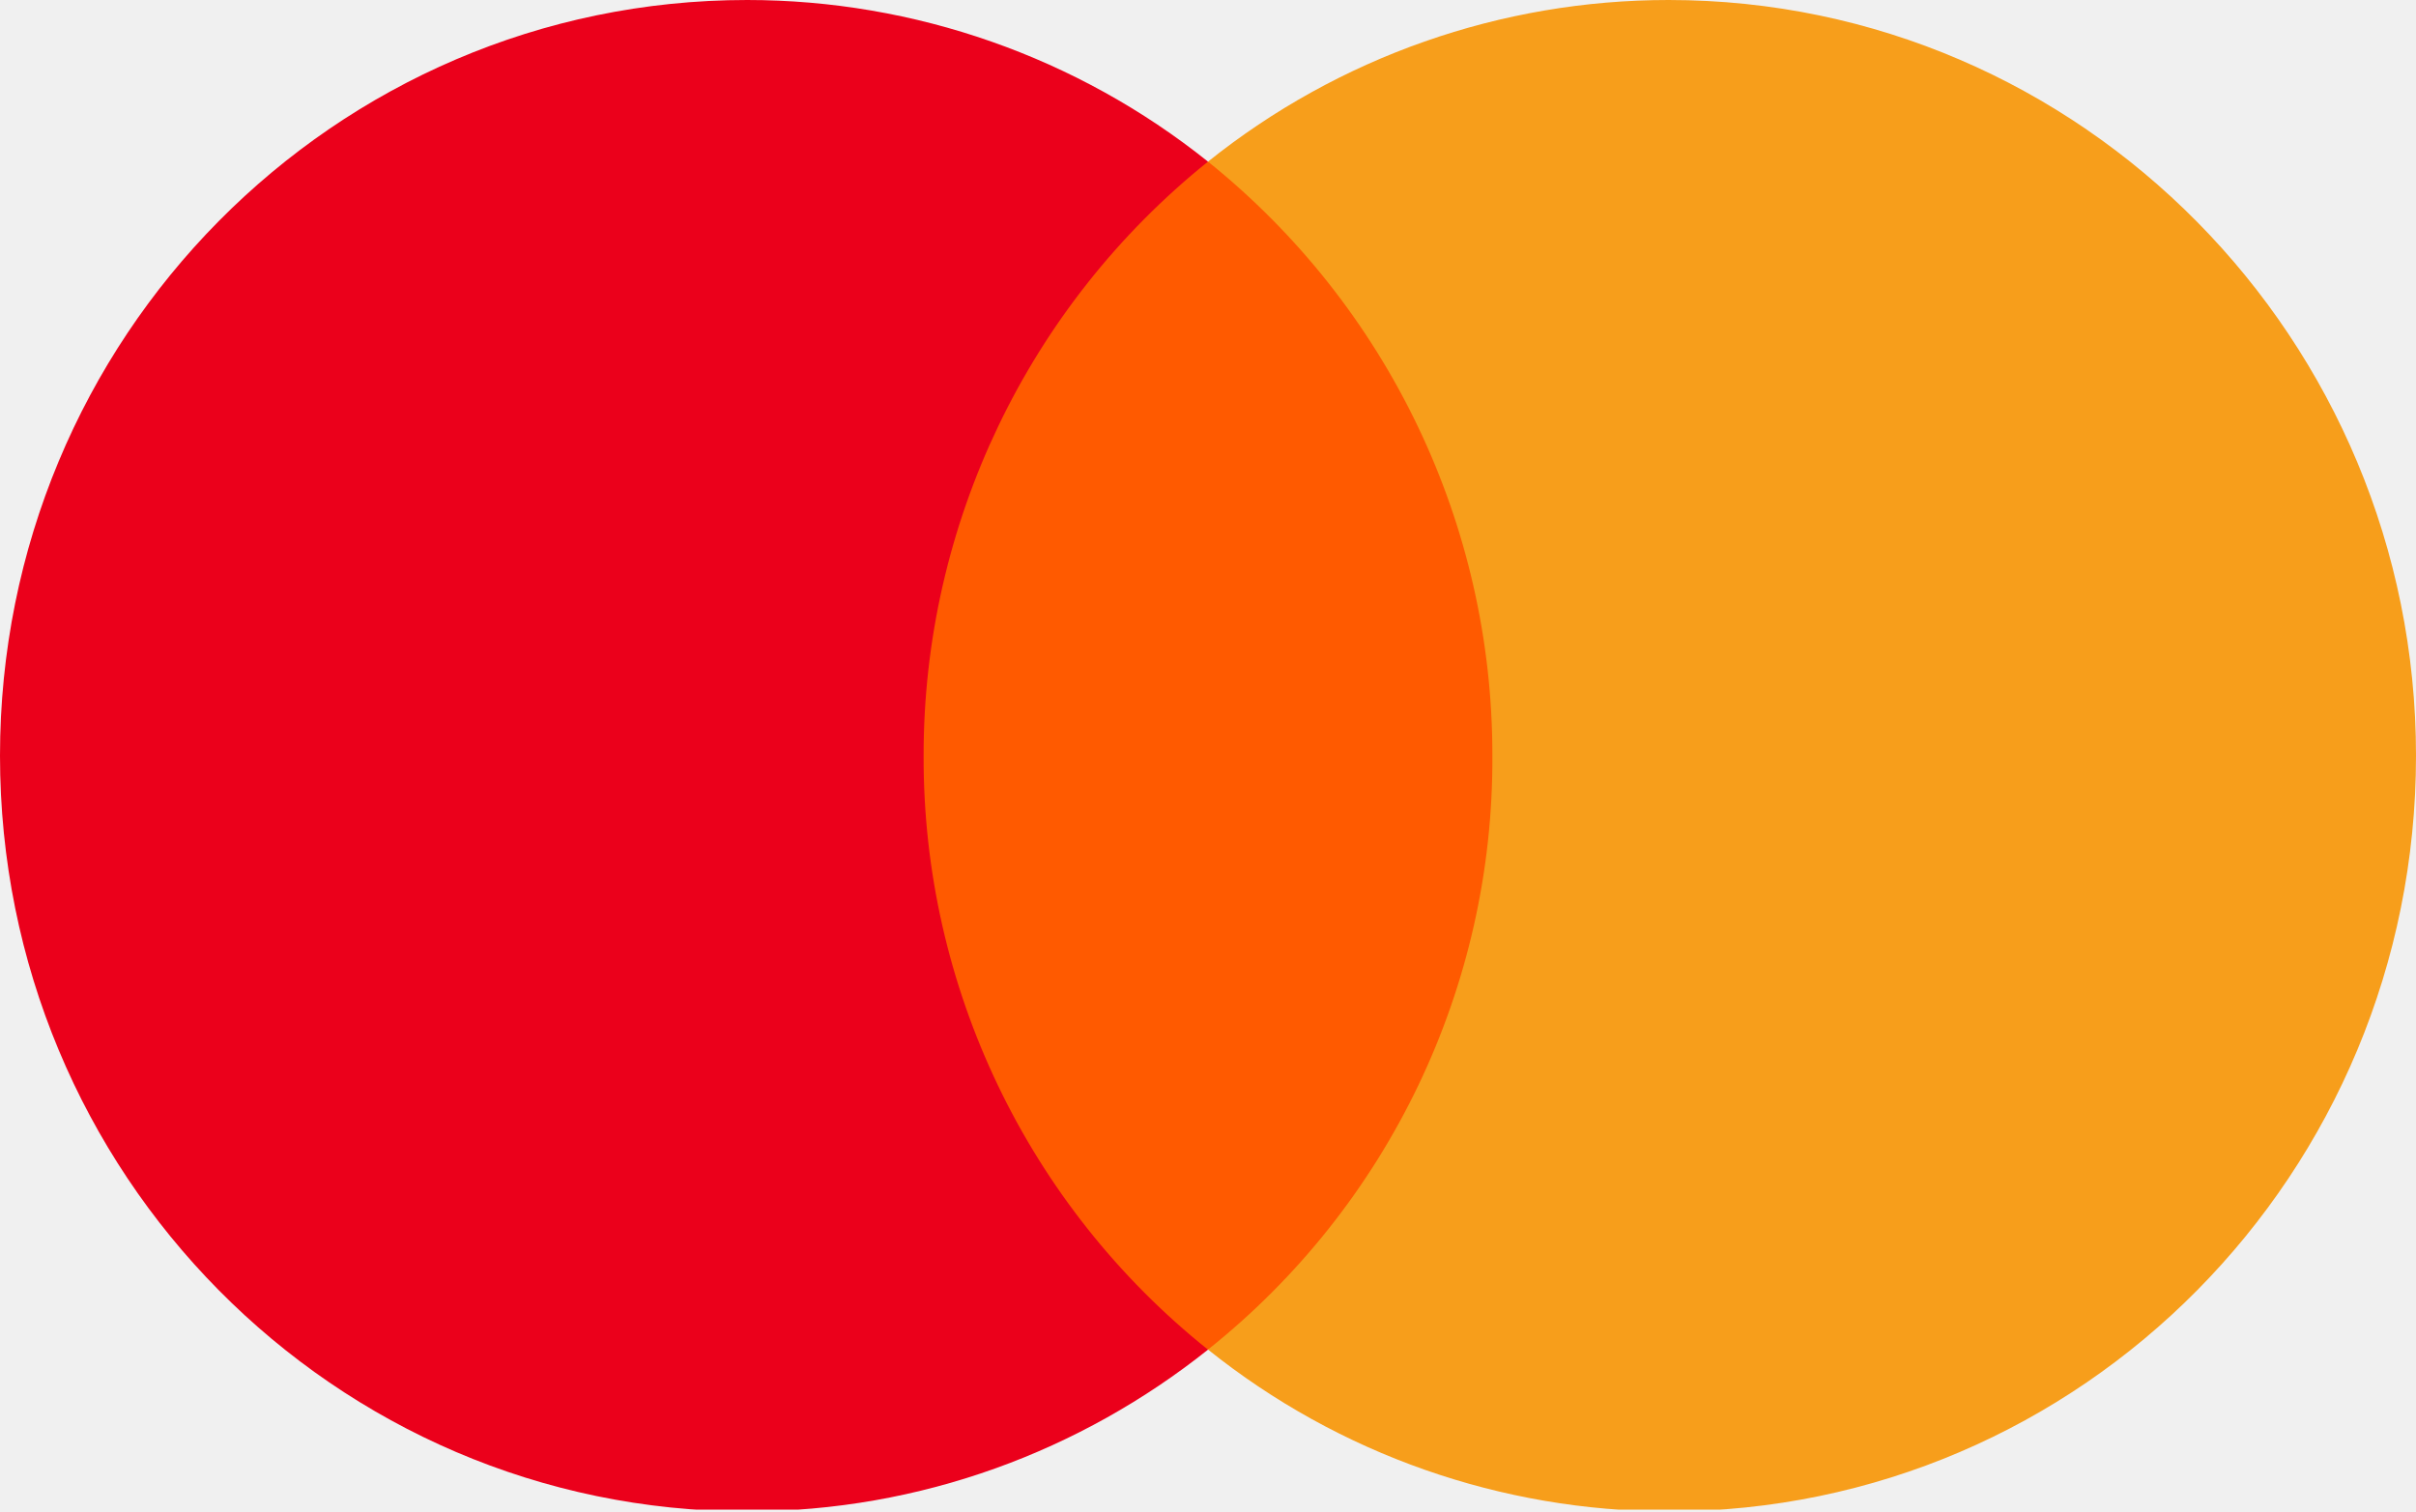
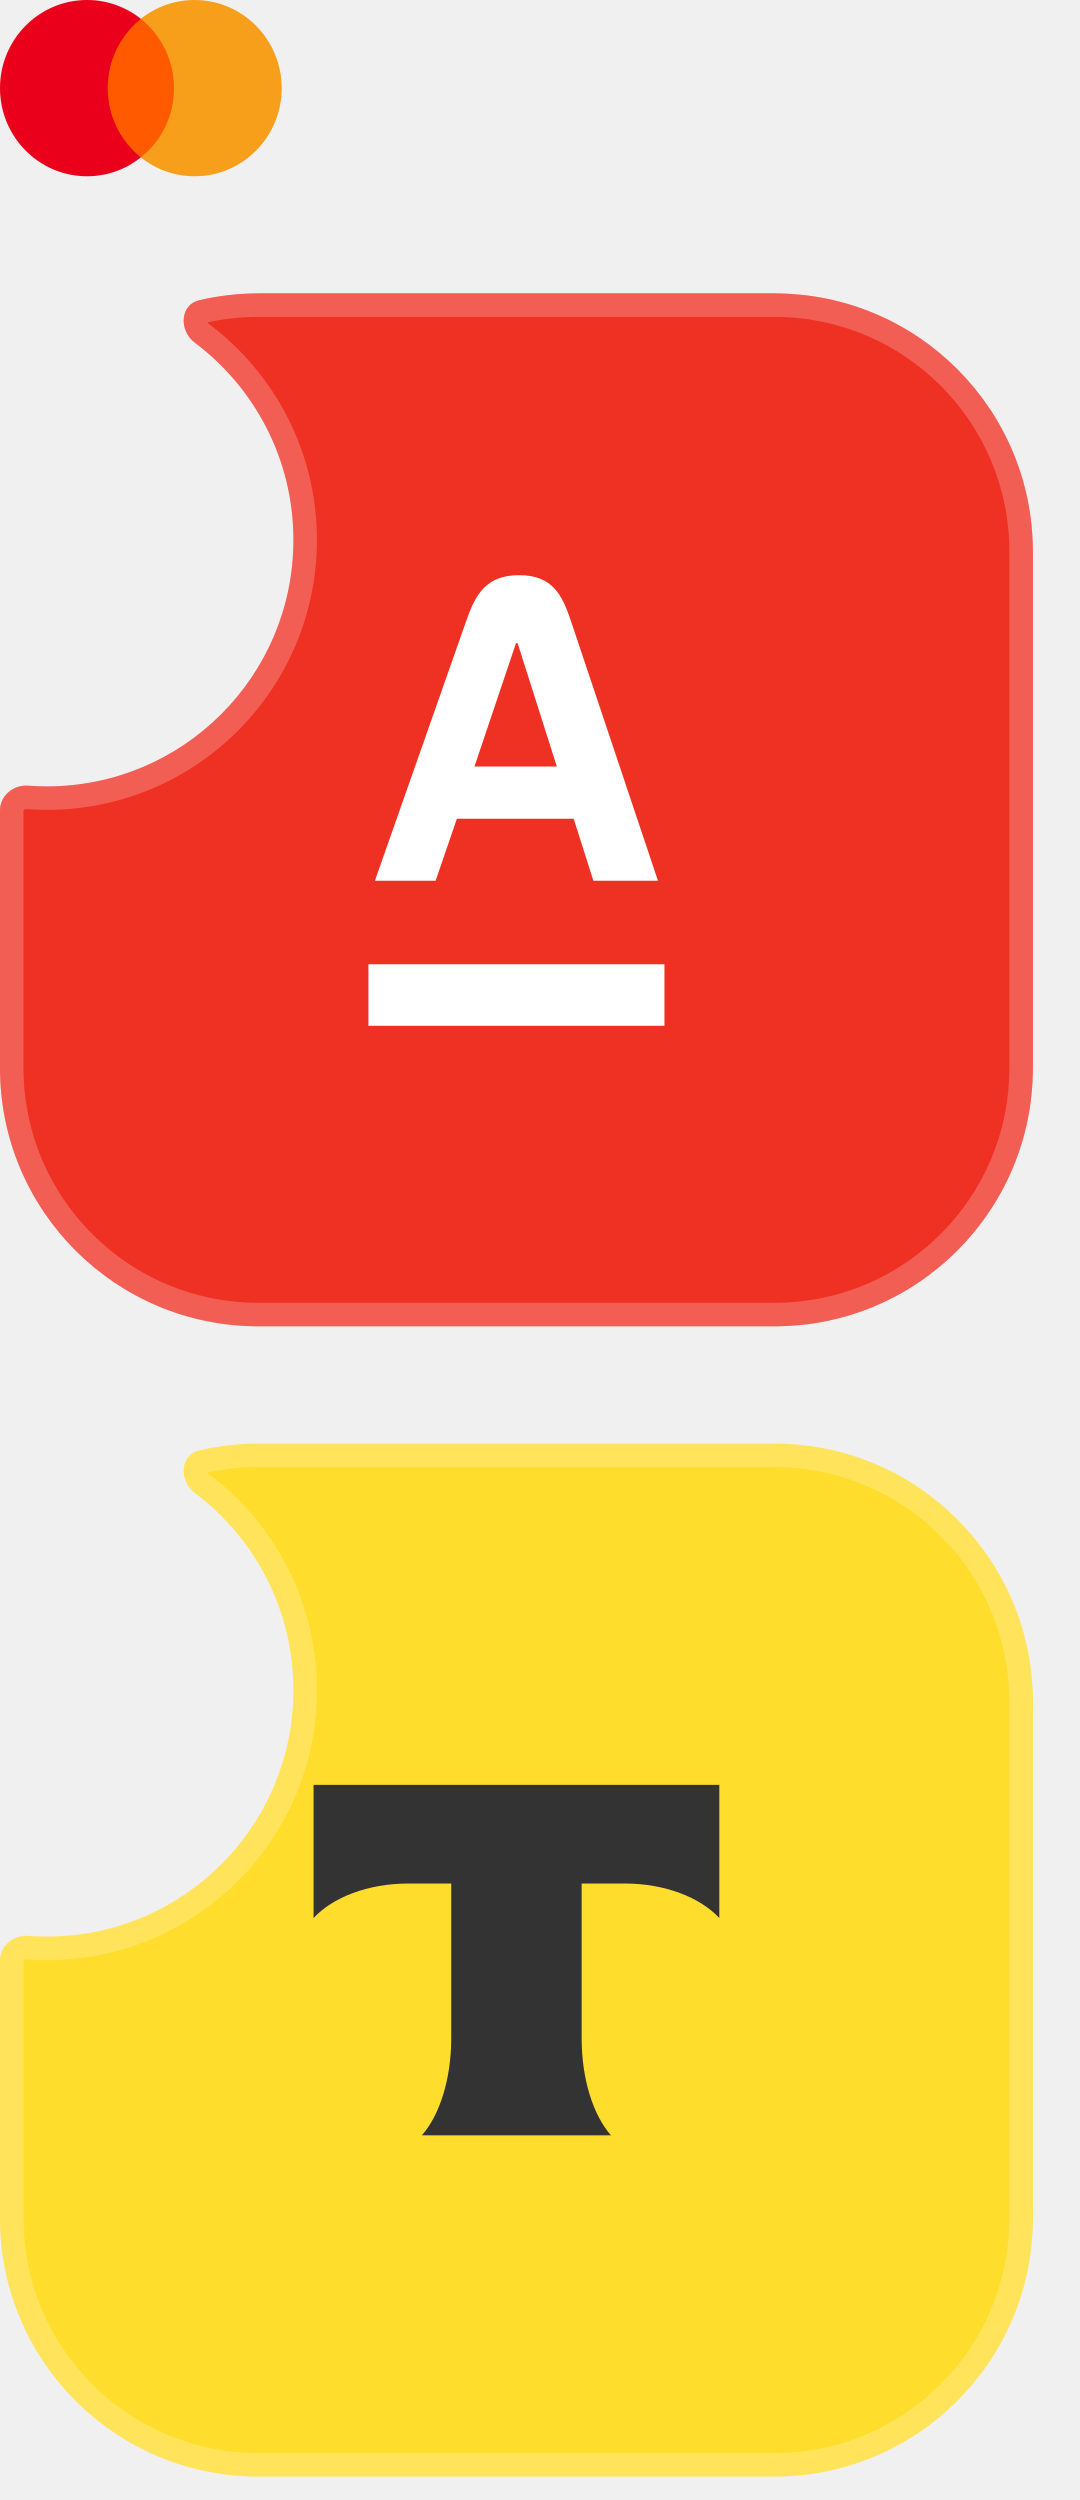
<svg xmlns="http://www.w3.org/2000/svg" xmlns:xlink="http://www.w3.org/1999/xlink">
  <symbol id="icon-mastercard" viewBox="0 0 24 15">
    <g clip-path="url(#clip0_203_4786)">
      <path d="M15.237 1.606H8.742v11.805h6.495V1.606z" fill="#FF5A00" />
      <path d="M9.175 7.509A7.562 7.562 0 0112 1.606 7.328 7.328 0 007.422 0C3.319 0 0 3.358 0 7.509c0 4.15 3.32 7.509 7.422 7.509 1.732 0 3.32-.605 4.578-1.607A7.525 7.525 0 019.175 7.51z" fill="#EB001B" />
      <path d="M24 7.509c0 4.15-3.32 7.509-7.422 7.509A7.328 7.328 0 0112 13.41a7.5 7.5 0 002.825-5.902A7.562 7.562 0 0012 1.606 7.317 7.317 0 0116.576 0C20.68 0 24 3.38 24 7.509z" fill="#F79E1B" />
    </g>
    <defs>
      <clipPath id="clip0_203_4786">
        <path fill="#fff" d="M0 0h24v15H0z" />
      </clipPath>
    </defs>
  </symbol>
+   <symbol id="icon-modal-alfa" viewBox="0 0 88 88">
+     <mask id="a" fill="#fff">
+       <path fill-rule="evenodd" clip-rule="evenodd" d="M2.4 41.94c-1.253-.094-2.4.846-2.4 2.102V66c0 12.15 9.85 22 22 22h44c12.15 0 22-9.85 22-22V22C88 9.85 78.15 0 66 0H22c-1.726 0-3.405.199-5.017.575-1.66.387-1.75 2.597-.386 3.62C21.699 8.028 25 14.129 25 21c0 11.598-9.402 21-21 21-.538 0-1.072-.02-1.6-.06z" />
+     </mask>
+     <path fill-rule="evenodd" clip-rule="evenodd" d="M2.4 41.94c-1.253-.094-2.4.846-2.4 2.102V66c0 12.15 9.85 22 22 22h44c12.15 0 22-9.85 22-22V22C88 9.85 78.15 0 66 0H22c-1.726 0-3.405.199-5.017.575-1.66.387-1.75 2.597-.386 3.62C21.699 8.028 25 14.129 25 21c0 11.598-9.402 21-21 21-.538 0-1.072-.02-1.6-.06z" fill="#EF3124" />
+     <path d="M16.597 4.196l-1.201 1.6 1.2-1.6zM2.4 41.94l-.15 1.994.15-1.994zM2 66V44.042h-4V66h4zm20 20C10.954 86 2 77.046 2 66h-4c0 13.255 10.745 24 24 24v-4zm44 0H22v4h44v-4zm20-20c0 11.046-8.954 20-20 20v4c13.255 0 24-10.745 24-24h-4zm0-44v44h4V22h-4zM66 2c11.046 0 20 8.954 20 20h4C90 8.745 79.255-2 66-2v4zM22 2h44v-4H22v4zm-4.562.522A20.066 20.066 0 0122 2v-4c-1.88 0-3.712.216-5.47.627l.908 3.895zm-2.042 3.273C20.016 9.265 23 14.784 23 21h4c0-7.528-3.619-14.21-9.203-18.403l-2.401 3.198zM23 21c0 10.493-8.507 19-19 19v4c12.703 0 23-10.297 23-23h-4zM4 40c-.488 0-.972-.018-1.45-.054l-.3 3.988C2.828 43.978 3.41 44 4 44v-4zM16.53-1.373c-1.803.42-2.749 1.896-2.868 3.356a4.358 4.358 0 001.734 3.812l2.401-3.198a.378.378 0 01-.119-.151.304.304 0 01-.03-.137c.003-.02.004.025-.052.095a.404.404 0 01-.1.09c-.037.023-.06.029-.058.028l-.909-3.895zM2 44.042v-.003c0 .001 0 .002 0 0a.129.129 0 01.032-.037.307.307 0 01.218-.068l.3-3.988C.291 39.776-2 41.472-2 44.042h4z" fill="#fff" fill-opacity="0.22" mask="url(#a)" />
+     <path fill-rule="evenodd" clip-rule="evenodd" d="M56.611 62.4H31.39v-5.245H56.61V62.4zm-.553-12.362h-5.503l-1.676-5.28h-9.954l-1.81 5.28h-5.173l7.804-22.2c.758-2.149 1.64-3.834 4.486-3.834 2.836 0 3.666 1.694 4.388 3.835l7.438 22.2zm-8.615-9.73l-3.345-10.516h-.134l-3.54 10.516h7.019z" fill="#fff" />
+   </symbol>
+   <symbol id="icon-modal-t-bank" viewBox="0 0 88 88">
+     <mask id="a" fill="#fff">
+       <path fill-rule="evenodd" clip-rule="evenodd" d="M2.4 41.94c-1.253-.094-2.4.846-2.4 2.102V66c0 12.15 9.85 22 22 22h44c12.15 0 22-9.85 22-22V22C88 9.85 78.15 0 66 0H22c-1.726 0-3.405.199-5.017.575-1.66.387-1.75 2.597-.386 3.62C21.699 8.028 25 14.129 25 21c0 11.598-9.402 21-21 21-.538 0-1.072-.02-1.6-.06z" />
+     </mask>
+     <path fill-rule="evenodd" clip-rule="evenodd" d="M2.4 41.94c-1.253-.094-2.4.846-2.4 2.102V66c0 12.15 9.85 22 22 22h44c12.15 0 22-9.85 22-22V22C88 9.85 78.15 0 66 0H22c-1.726 0-3.405.199-5.017.575-1.66.387-1.75 2.597-.386 3.62C21.699 8.028 25 14.129 25 21c0 11.598-9.402 21-21 21-.538 0-1.072-.02-1.6-.06z" fill="#FFDD2D" />
+     <path d="M16.597 4.196l-1.201 1.6 1.2-1.6zM2.4 41.94l-.15 1.994.15-1.994zM2 66V44.042h-4V66h4zm20 20C10.954 86 2 77.046 2 66h-4c0 13.255 10.745 24 24 24v-4zm44 0H22v4h44v-4zm20-20c0 11.046-8.954 20-20 20v4c13.255 0 24-10.745 24-24h-4zm0-44v44h4V22h-4zM66 2c11.046 0 20 8.954 20 20h4C90 8.745 79.255-2 66-2v4zM22 2h44v-4H22v4zm-4.562.522A20.066 20.066 0 0122 2v-4c-1.88 0-3.712.216-5.47.627l.908 3.895zm-2.042 3.273C20.016 9.265 23 14.784 23 21h4c0-7.528-3.619-14.21-9.203-18.403l-2.401 3.198zM23 21c0 10.493-8.507 19-19 19v4c12.703 0 23-10.297 23-23h-4zM4 40c-.488 0-.972-.018-1.45-.054l-.3 3.988C2.828 43.978 3.41 44 4 44v-4zM16.53-1.373c-1.803.42-2.749 1.896-2.868 3.356a4.358 4.358 0 001.734 3.812l2.401-3.198a.378.378 0 01-.119-.151.304.304 0 01-.03-.137c.003-.02.004.025-.052.095a.404.404 0 01-.1.09c-.037.023-.06.029-.058.028l-.909-3.895zM2 44.042v-.003c0 .001 0 .002 0 0a.129.129 0 01.032-.037.307.307 0 01.218-.068l.3-3.988C.291 39.776-2 41.472-2 44.042h4z" fill="#fff" fill-opacity="0.22" mask="url(#a)" />
+     <path fill-rule="evenodd" clip-rule="evenodd" d="M26.715 29.071v11.342c1.639-1.753 4.621-2.934 8.028-2.934h3.702v13.184c0 3.507-1.009 6.579-2.503 8.266h16.112c-1.494-1.692-2.498-4.755-2.498-8.261v-13.19h3.702c3.407 0 6.39 1.187 8.028 2.935V29.071H26.715z" fill="#333" />
+   </symbol>
  <view id="icon-mastercard-view" viewBox="0 0 24 15" />
+   <view id="icon-modal-alfa-view" viewBox="0 25 88 88" />
+   <view id="icon-modal-t-bank-view" viewBox="0 123 88 88" />
  <use xlink:href="#icon-mastercard" x="0" y="0" width="24" height="15" />
+   <use xlink:href="#icon-modal-alfa" x="0" y="25" width="88" height="88" />
+   <use xlink:href="#icon-modal-t-bank" x="0" y="123" width="88" height="88" />
</svg>
